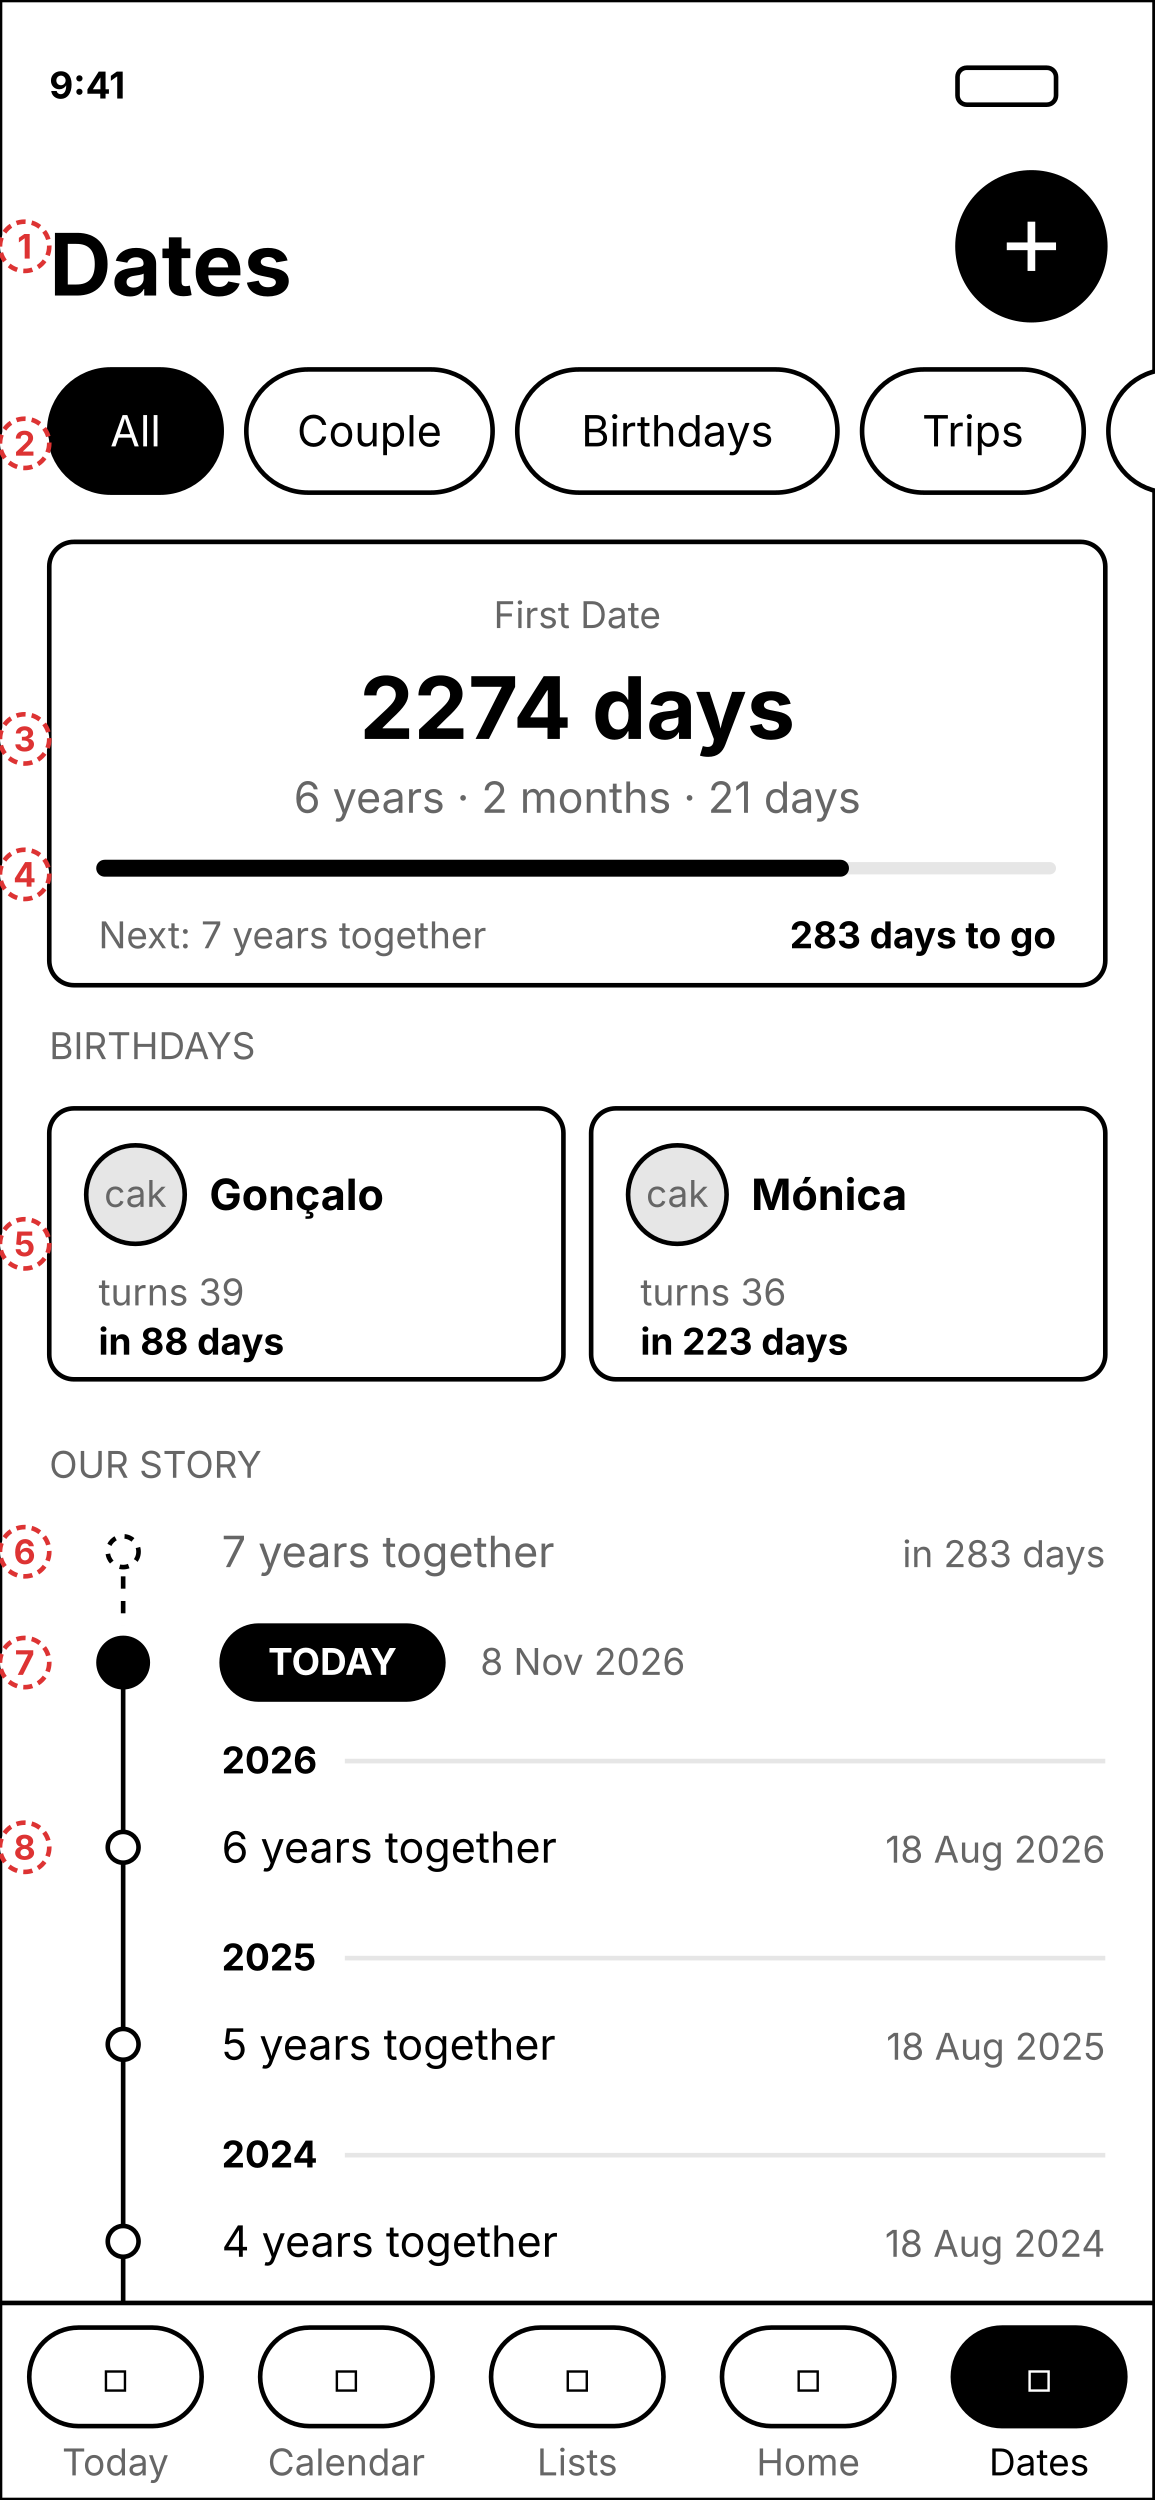
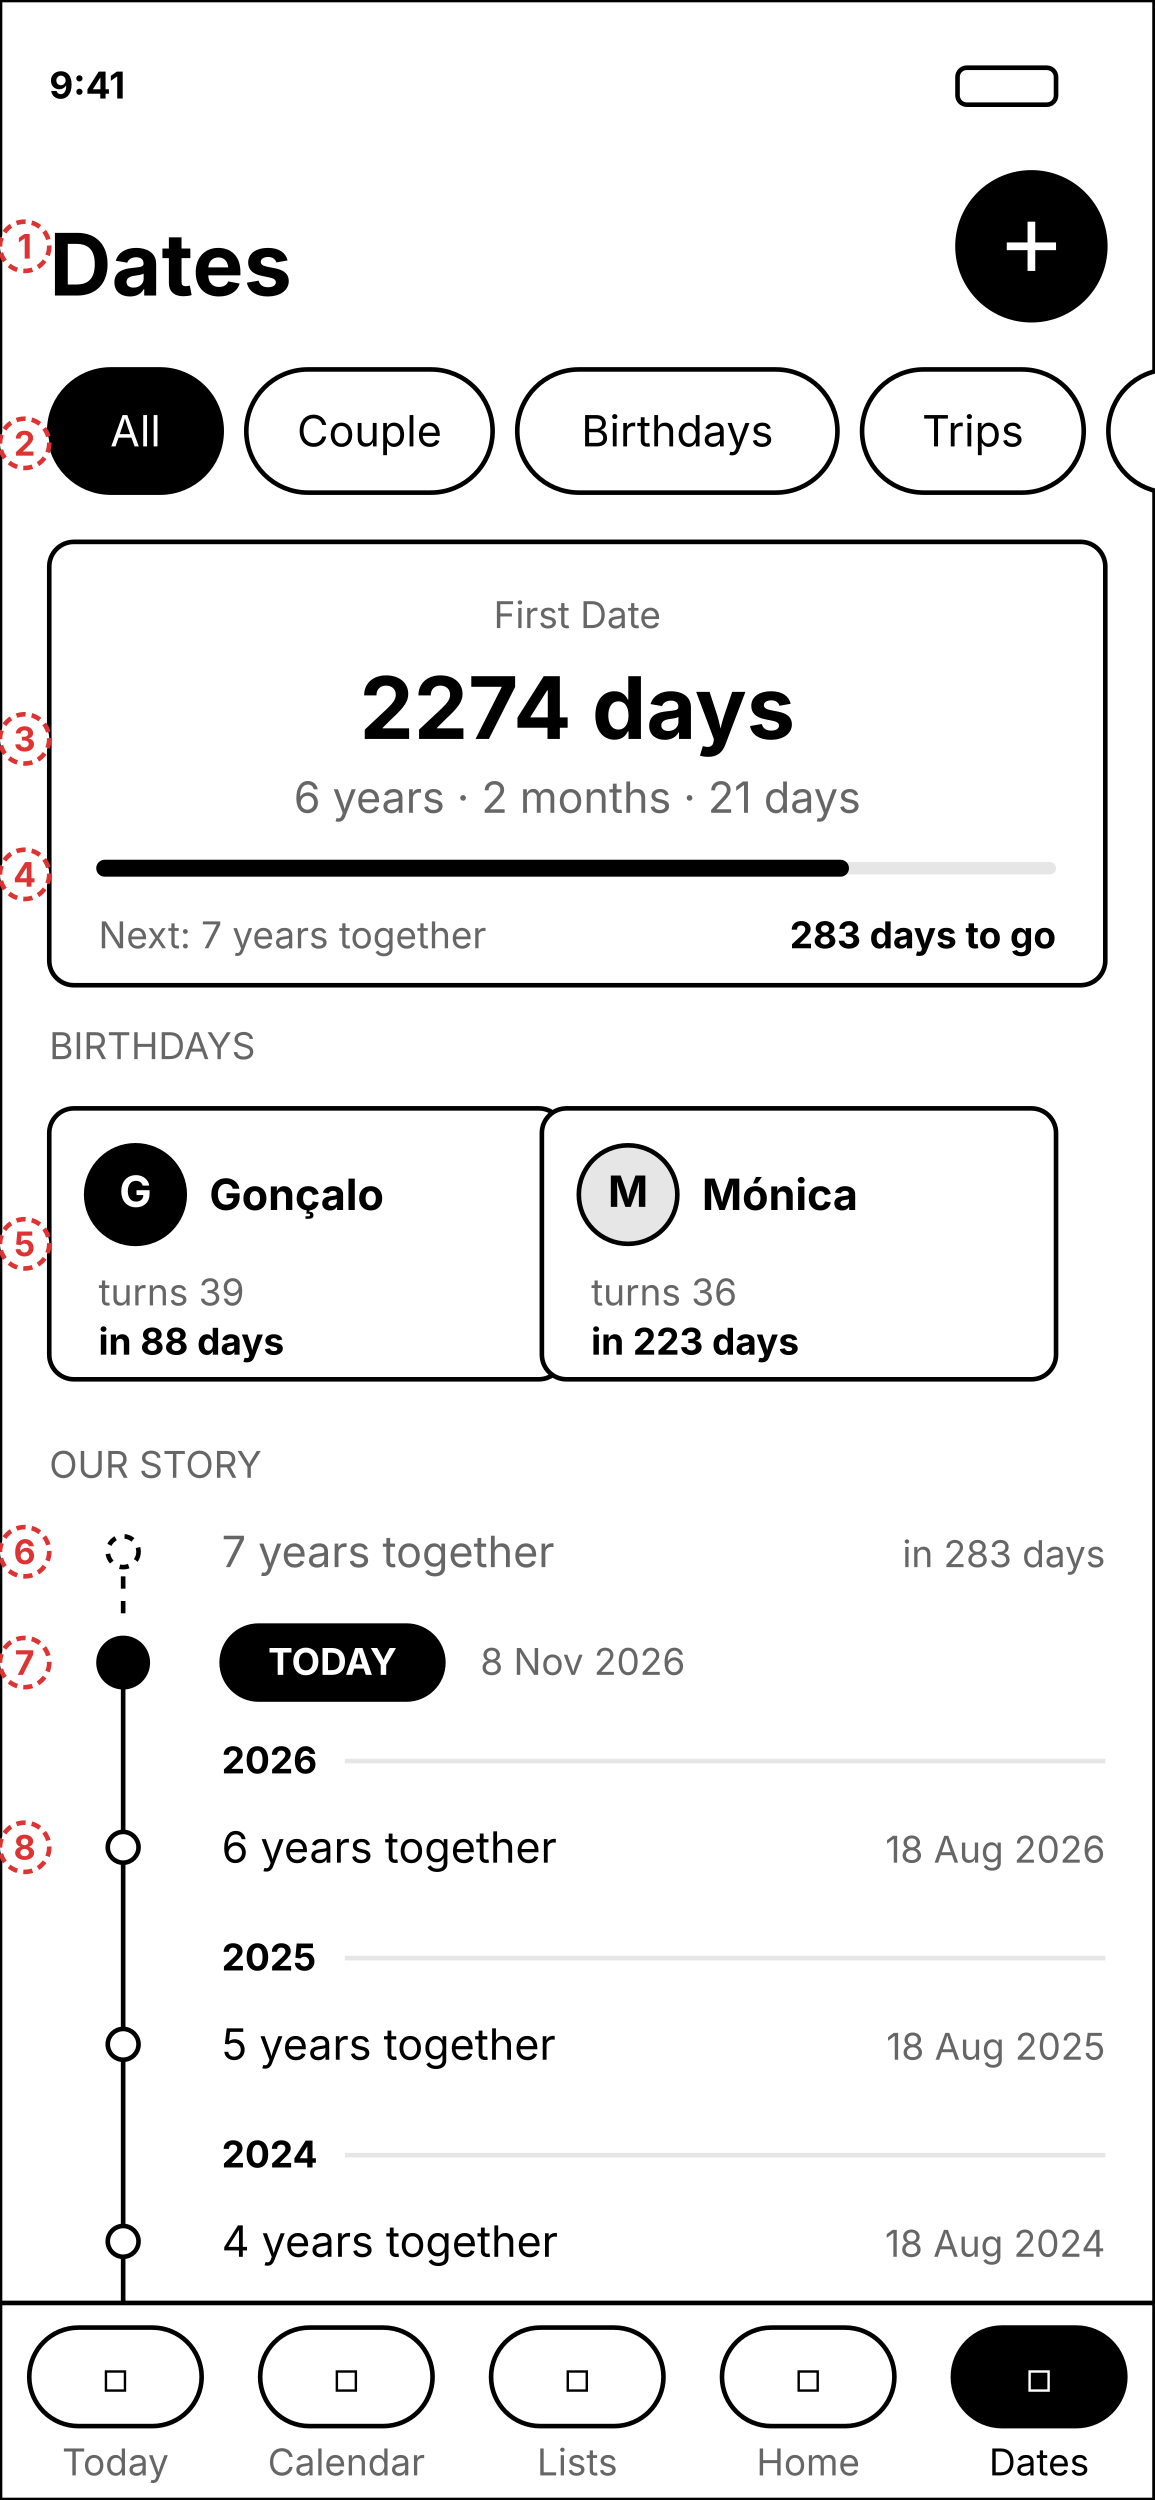
<svg xmlns="http://www.w3.org/2000/svg" width="375" height="812" viewBox="0 0 375 812" font-family="-apple-system, system-ui, sans-serif" fill="#fff" stroke="#000" stroke-width="1.5">
  <rect x="0" y="0" width="375" height="812" fill="#fff" />
  <text x="16" y="32" font-size="12" text-anchor="start" stroke="none" fill="#000" font-weight="700">9:41</text>
  <rect x="311" y="22" width="32" height="12" rx="3" fill="#fff" />
  <text x="16" y="96" font-size="28" text-anchor="start" stroke="none" fill="#000" font-weight="700">Dates</text>
  <circle cx="335" cy="80" r="24" fill="#000" />
  <line x1="327" y1="80" x2="343" y2="80" stroke="#fff" stroke-width="2.5" />
  <line x1="335" y1="72" x2="335" y2="88" stroke="#fff" stroke-width="2.5" />
  <rect x="16" y="120" width="56" height="40" rx="20" fill="#000" />
  <text x="44.0" y="145" font-size="14" text-anchor="middle" stroke="none" fill="#fff">All</text>
  <rect x="80" y="120" width="80" height="40" rx="20" fill="#fff" />
  <text x="120.0" y="145" font-size="14" text-anchor="middle" stroke="none" fill="#000">Couple</text>
  <rect x="168" y="120" width="104" height="40" rx="20" fill="#fff" />
  <text x="220.0" y="145" font-size="14" text-anchor="middle" stroke="none" fill="#000">Birthdays</text>
  <rect x="280" y="120" width="72" height="40" rx="20" fill="#fff" />
  <text x="316.0" y="145" font-size="14" text-anchor="middle" stroke="none" fill="#000">Trips</text>
  <rect x="360" y="120" width="72" height="40" rx="20" fill="#fff" />
  <text x="396.0" y="145" font-size="14" text-anchor="middle" stroke="none" fill="#000">Other</text>
  <rect x="16" y="176" width="343" height="144" rx="8" fill="#fff" />
  <text x="187.5" y="204" font-size="12" text-anchor="middle" stroke="none" fill="#666">First Date</text>
  <text x="187.5" y="240" font-size="28" text-anchor="middle" stroke="none" fill="#000" font-weight="700">2274 days</text>
  <text x="187.5" y="264" font-size="14" text-anchor="middle" stroke="none" fill="#666">6 years · 2 months · 21 days</text>
  <rect x="32" y="280" width="311" height="4" rx="2" fill="#e6e6e6" stroke-width="0" />
  <rect x="32" y="280" width="243" height="4" rx="2" fill="#000" />
  <text x="32" y="308" font-size="12" text-anchor="start" stroke="none" fill="#666">Next: 7 years together</text>
  <text x="343" y="308" font-size="12" text-anchor="end" stroke="none" fill="#000" font-weight="700">283 days to go</text>
  <text x="16" y="344" font-size="12" text-anchor="start" stroke="none" fill="#666">BIRTHDAYS</text>
  <rect x="16" y="360" width="167" height="88" rx="8" fill="#fff" />
-   <circle cx="44" cy="388" r="16" fill="#e6e6e6" />
-   <text x="44" y="392" font-size="12" text-anchor="middle" stroke="none" fill="#666">cak</text>
+   <circle cx="44" cy="388" r="16" fill="#000" />
+   <text x="44" y="392" font-size="14" text-anchor="middle" stroke="none" fill="#fff" font-weight="700">G</text>
  <text x="68" y="393" font-size="14" text-anchor="start" stroke="none" fill="#000" font-weight="700">Gonçalo</text>
  <text x="32" y="424" font-size="12" text-anchor="start" stroke="none" fill="#666">turns 39</text>
  <text x="32" y="440" font-size="12" text-anchor="start" stroke="none" fill="#000" font-weight="700">in 88 days</text>
-   <rect x="192" y="360" width="167" height="88" rx="8" fill="#fff" />
-   <circle cx="220" cy="388" r="16" fill="#e6e6e6" />
-   <text x="220" y="392" font-size="12" text-anchor="middle" stroke="none" fill="#666">cak</text>
-   <text x="244" y="393" font-size="14" text-anchor="start" stroke="none" fill="#000" font-weight="700">Mónica</text>
-   <text x="208" y="424" font-size="12" text-anchor="start" stroke="none" fill="#666">turns 36</text>
-   <text x="208" y="440" font-size="12" text-anchor="start" stroke="none" fill="#000" font-weight="700">in 223 days</text>
+   <rect x="176" y="360" width="167" height="88" rx="8" fill="#fff" />
+   <circle cx="204" cy="388" r="16" fill="#e6e6e6" />
+   <text x="204" y="392" font-size="14" text-anchor="middle" stroke="none" fill="#000" font-weight="700">M</text>
+   <text x="228" y="393" font-size="14" text-anchor="start" stroke="none" fill="#000" font-weight="700">Mónica</text>
+   <text x="192" y="424" font-size="12" text-anchor="start" stroke="none" fill="#666">turns 36</text>
+   <text x="192" y="440" font-size="12" text-anchor="start" stroke="none" fill="#000" font-weight="700">in 223 days</text>
  <text x="16" y="480" font-size="12" text-anchor="start" stroke="none" fill="#666">OUR STORY</text>
  <line x1="40" y1="504" x2="40" y2="528" stroke="#000" stroke-dasharray="4 4" />
  <line x1="40" y1="540" x2="40" y2="748" stroke="#000" />
  <circle cx="40" cy="504" r="5" fill="#fff" stroke-dasharray="3 3" />
  <text x="72" y="509" font-size="14" text-anchor="start" stroke="none" fill="#666">7 years together</text>
  <text x="359" y="509" font-size="12" text-anchor="end" stroke="none" fill="#666">in 283 days</text>
  <circle cx="40" cy="540" r="8" fill="#000" />
  <rect x="72" y="528" width="72" height="24" rx="12" fill="#000" />
  <text x="108" y="544" font-size="12" text-anchor="middle" stroke="none" fill="#fff" font-weight="700">TODAY</text>
  <text x="156" y="544" font-size="12" text-anchor="start" stroke="none" fill="#666">8 Nov 2026</text>
  <text x="72" y="576" font-size="12" text-anchor="start" stroke="none" fill="#000" font-weight="700">2026</text>
  <line x1="112" y1="572" x2="359" y2="572" stroke="#e6e6e6" stroke-width="1.5" />
  <circle cx="40" cy="600" r="5" fill="#fff" />
  <text x="72" y="605" font-size="14" text-anchor="start" stroke="none" fill="#000">6 years together</text>
  <text x="359" y="605" font-size="12" text-anchor="end" stroke="none" fill="#666">18 Aug 2026</text>
  <text x="72" y="640" font-size="12" text-anchor="start" stroke="none" fill="#000" font-weight="700">2025</text>
  <line x1="112" y1="636" x2="359" y2="636" stroke="#e6e6e6" stroke-width="1.5" />
  <circle cx="40" cy="664" r="5" fill="#fff" />
  <text x="72" y="669" font-size="14" text-anchor="start" stroke="none" fill="#000">5 years together</text>
  <text x="359" y="669" font-size="12" text-anchor="end" stroke="none" fill="#666">18 Aug 2025</text>
  <text x="72" y="704" font-size="12" text-anchor="start" stroke="none" fill="#000" font-weight="700">2024</text>
  <line x1="112" y1="700" x2="359" y2="700" stroke="#e6e6e6" stroke-width="1.5" />
  <circle cx="40" cy="728" r="5" fill="#fff" />
  <text x="72" y="733" font-size="14" text-anchor="start" stroke="none" fill="#000">4 years together</text>
  <text x="359" y="733" font-size="12" text-anchor="end" stroke="none" fill="#666">18 Aug 2024</text>
  <line x1="0" y1="748" x2="375" y2="748" stroke="#000" />
  <rect x="9.5" y="756" width="56" height="32" rx="16" fill="#fff" />
  <text x="37.5" y="777" font-size="14" text-anchor="middle" stroke="none" fill="#000">▫</text>
  <text x="37.5" y="804" font-size="12" text-anchor="middle" stroke="none" fill="#666">Today</text>
  <rect x="84.5" y="756" width="56" height="32" rx="16" fill="#fff" />
  <text x="112.5" y="777" font-size="14" text-anchor="middle" stroke="none" fill="#000">▫</text>
  <text x="112.5" y="804" font-size="12" text-anchor="middle" stroke="none" fill="#666">Calendar</text>
  <rect x="159.5" y="756" width="56" height="32" rx="16" fill="#fff" />
  <text x="187.5" y="777" font-size="14" text-anchor="middle" stroke="none" fill="#000">▫</text>
  <text x="187.5" y="804" font-size="12" text-anchor="middle" stroke="none" fill="#666">Lists</text>
  <rect x="234.5" y="756" width="56" height="32" rx="16" fill="#fff" />
  <text x="262.5" y="777" font-size="14" text-anchor="middle" stroke="none" fill="#000">▫</text>
  <text x="262.5" y="804" font-size="12" text-anchor="middle" stroke="none" fill="#666">Home</text>
  <rect x="309.5" y="756" width="56" height="32" rx="16" fill="#000" />
  <text x="337.5" y="777" font-size="14" text-anchor="middle" stroke="none" fill="#fff">▫</text>
  <text x="337.5" y="804" font-size="12" text-anchor="middle" stroke="none" fill="#000">Dates</text>
  <g>
    <circle cx="8" cy="80" r="8" fill="#fff" stroke="#d33" stroke-dasharray="3 2" />
    <text x="8" y="84" font-size="11" text-anchor="middle" stroke="none" fill="#d33" font-weight="700">1</text>
  </g>
  <g>
    <circle cx="8" cy="144" r="8" fill="#fff" stroke="#d33" stroke-dasharray="3 2" />
    <text x="8" y="148" font-size="11" text-anchor="middle" stroke="none" fill="#d33" font-weight="700">2</text>
  </g>
  <g>
    <circle cx="8" cy="240" r="8" fill="#fff" stroke="#d33" stroke-dasharray="3 2" />
    <text x="8" y="244" font-size="11" text-anchor="middle" stroke="none" fill="#d33" font-weight="700">3</text>
  </g>
  <g>
    <circle cx="8" cy="284" r="8" fill="#fff" stroke="#d33" stroke-dasharray="3 2" />
    <text x="8" y="288" font-size="11" text-anchor="middle" stroke="none" fill="#d33" font-weight="700">4</text>
  </g>
  <g>
    <circle cx="8" cy="404" r="8" fill="#fff" stroke="#d33" stroke-dasharray="3 2" />
    <text x="8" y="408" font-size="11" text-anchor="middle" stroke="none" fill="#d33" font-weight="700">5</text>
  </g>
  <g>
    <circle cx="8" cy="504" r="8" fill="#fff" stroke="#d33" stroke-dasharray="3 2" />
    <text x="8" y="508" font-size="11" text-anchor="middle" stroke="none" fill="#d33" font-weight="700">6</text>
  </g>
  <g>
    <circle cx="8" cy="540" r="8" fill="#fff" stroke="#d33" stroke-dasharray="3 2" />
    <text x="8" y="544" font-size="11" text-anchor="middle" stroke="none" fill="#d33" font-weight="700">7</text>
  </g>
  <g>
    <circle cx="8" cy="600" r="8" fill="#fff" stroke="#d33" stroke-dasharray="3 2" />
    <text x="8" y="604" font-size="11" text-anchor="middle" stroke="none" fill="#d33" font-weight="700">8</text>
  </g>
</svg>
